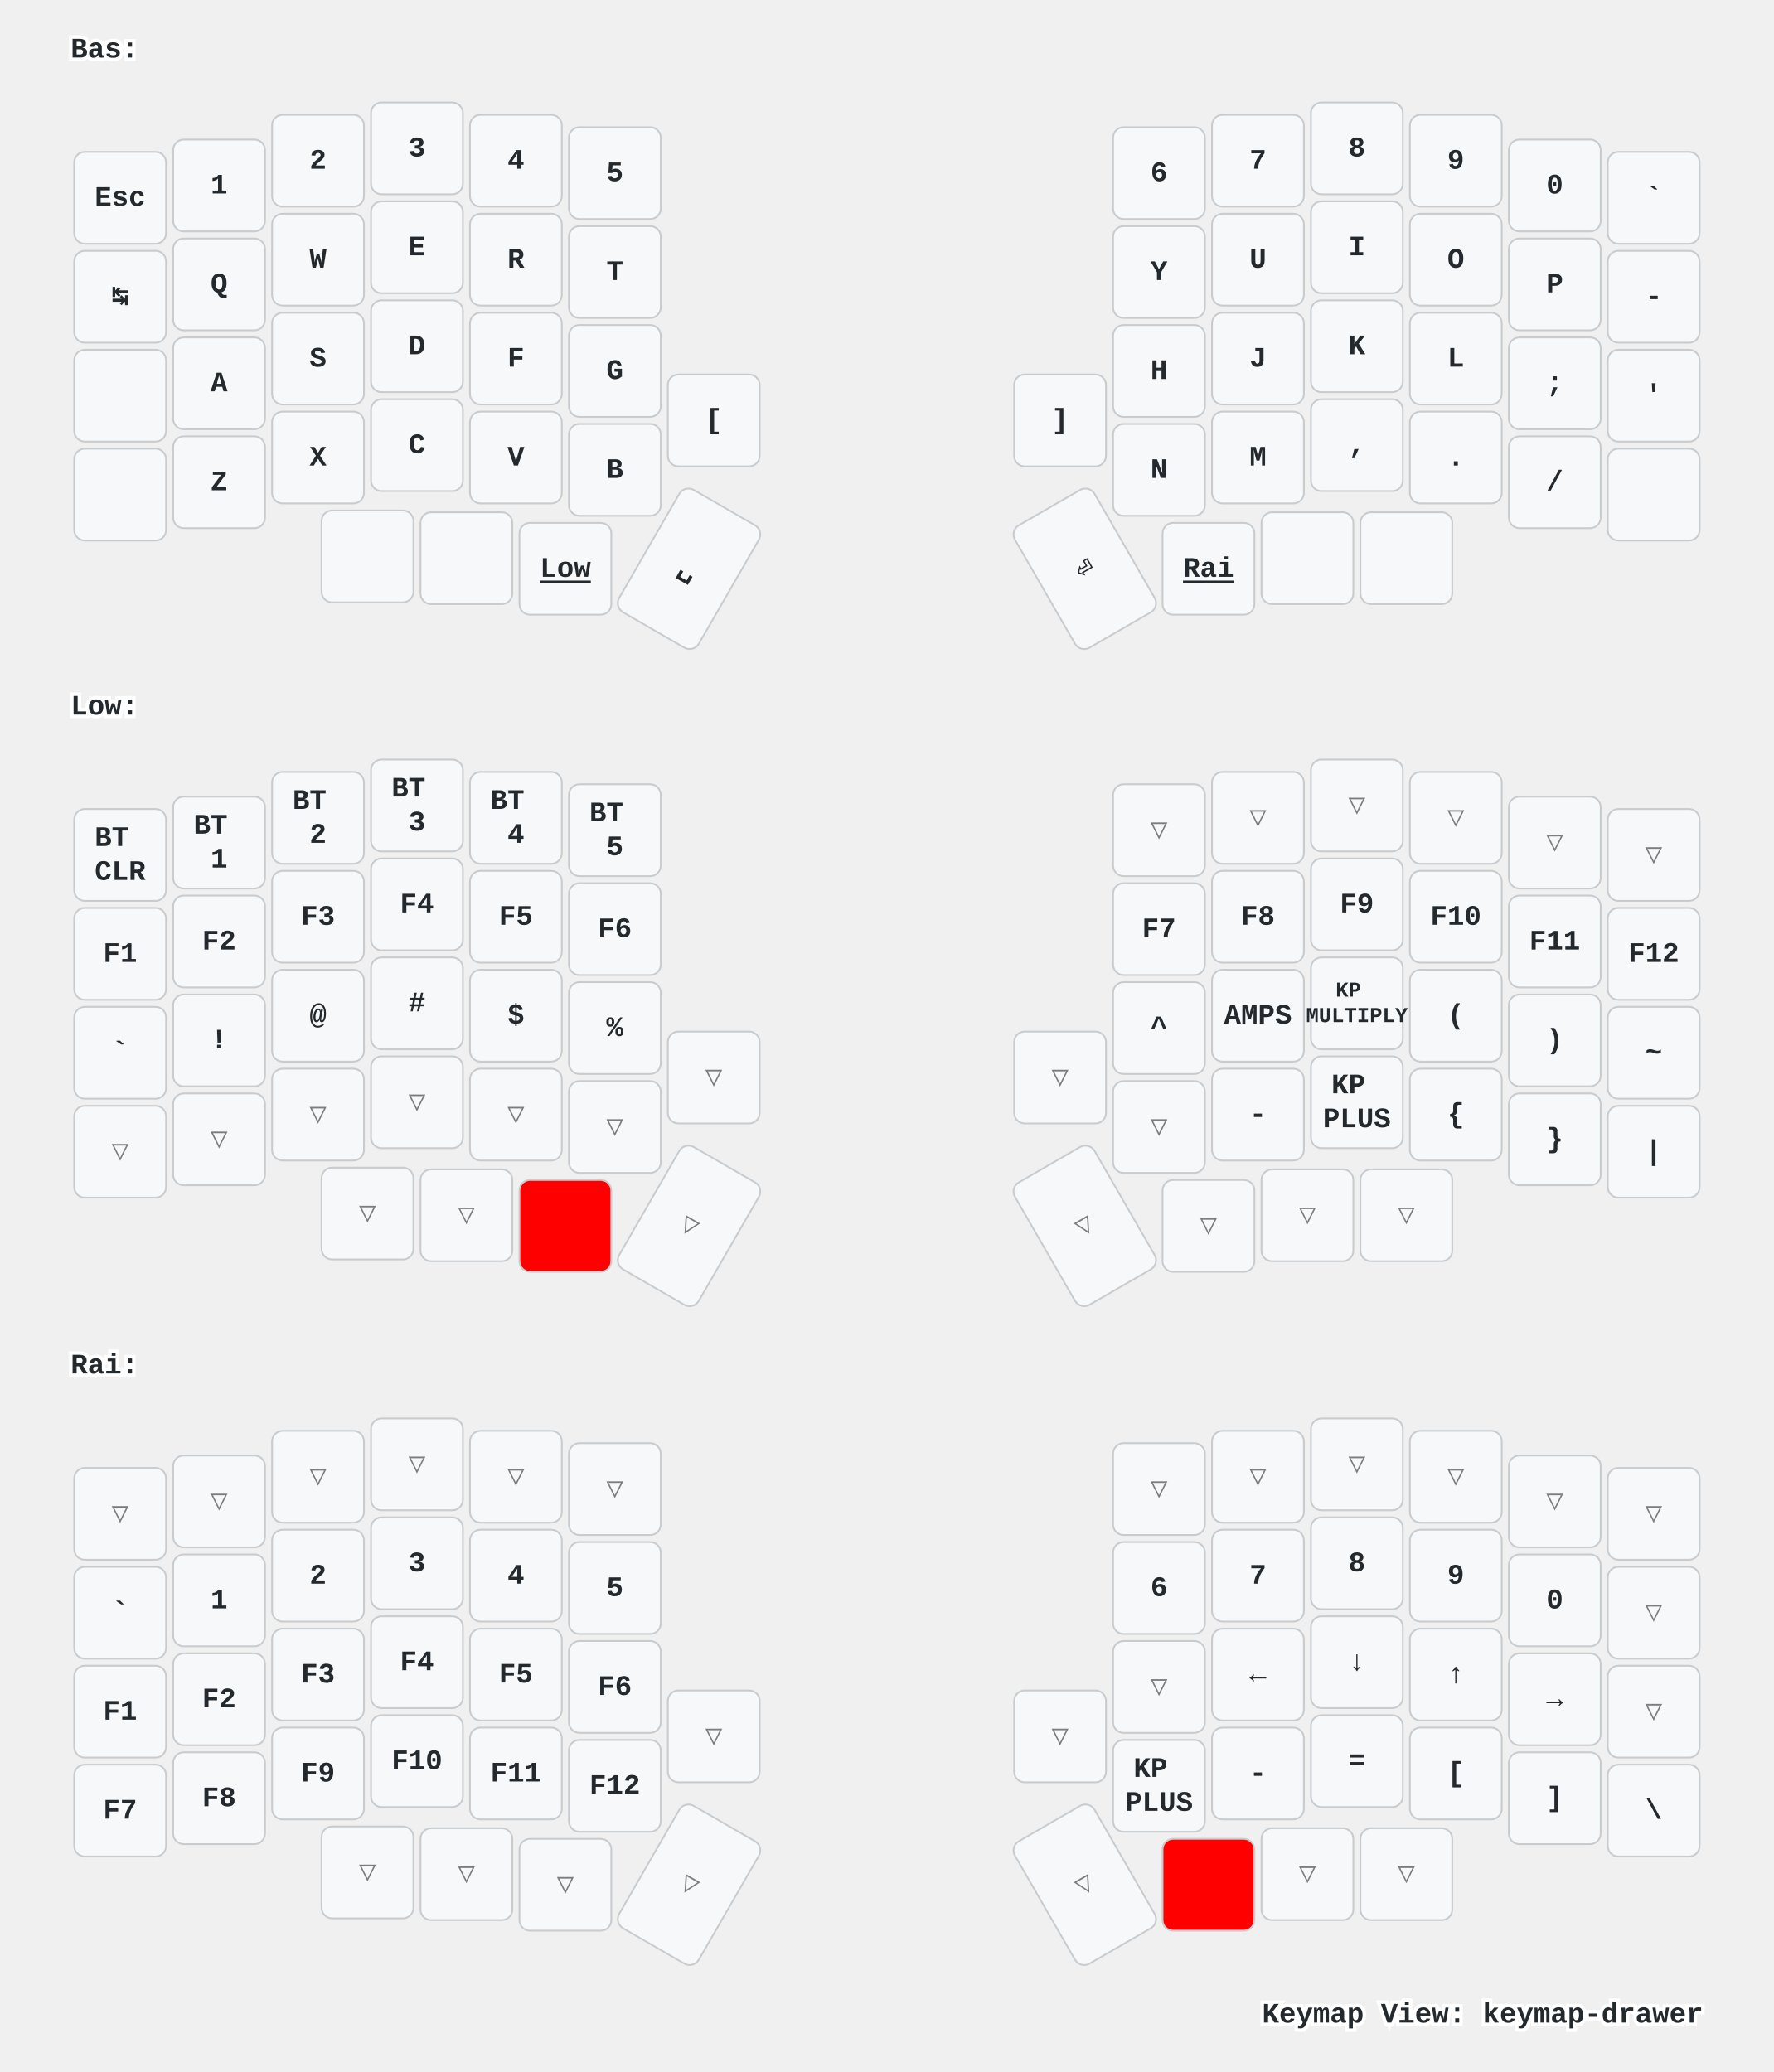
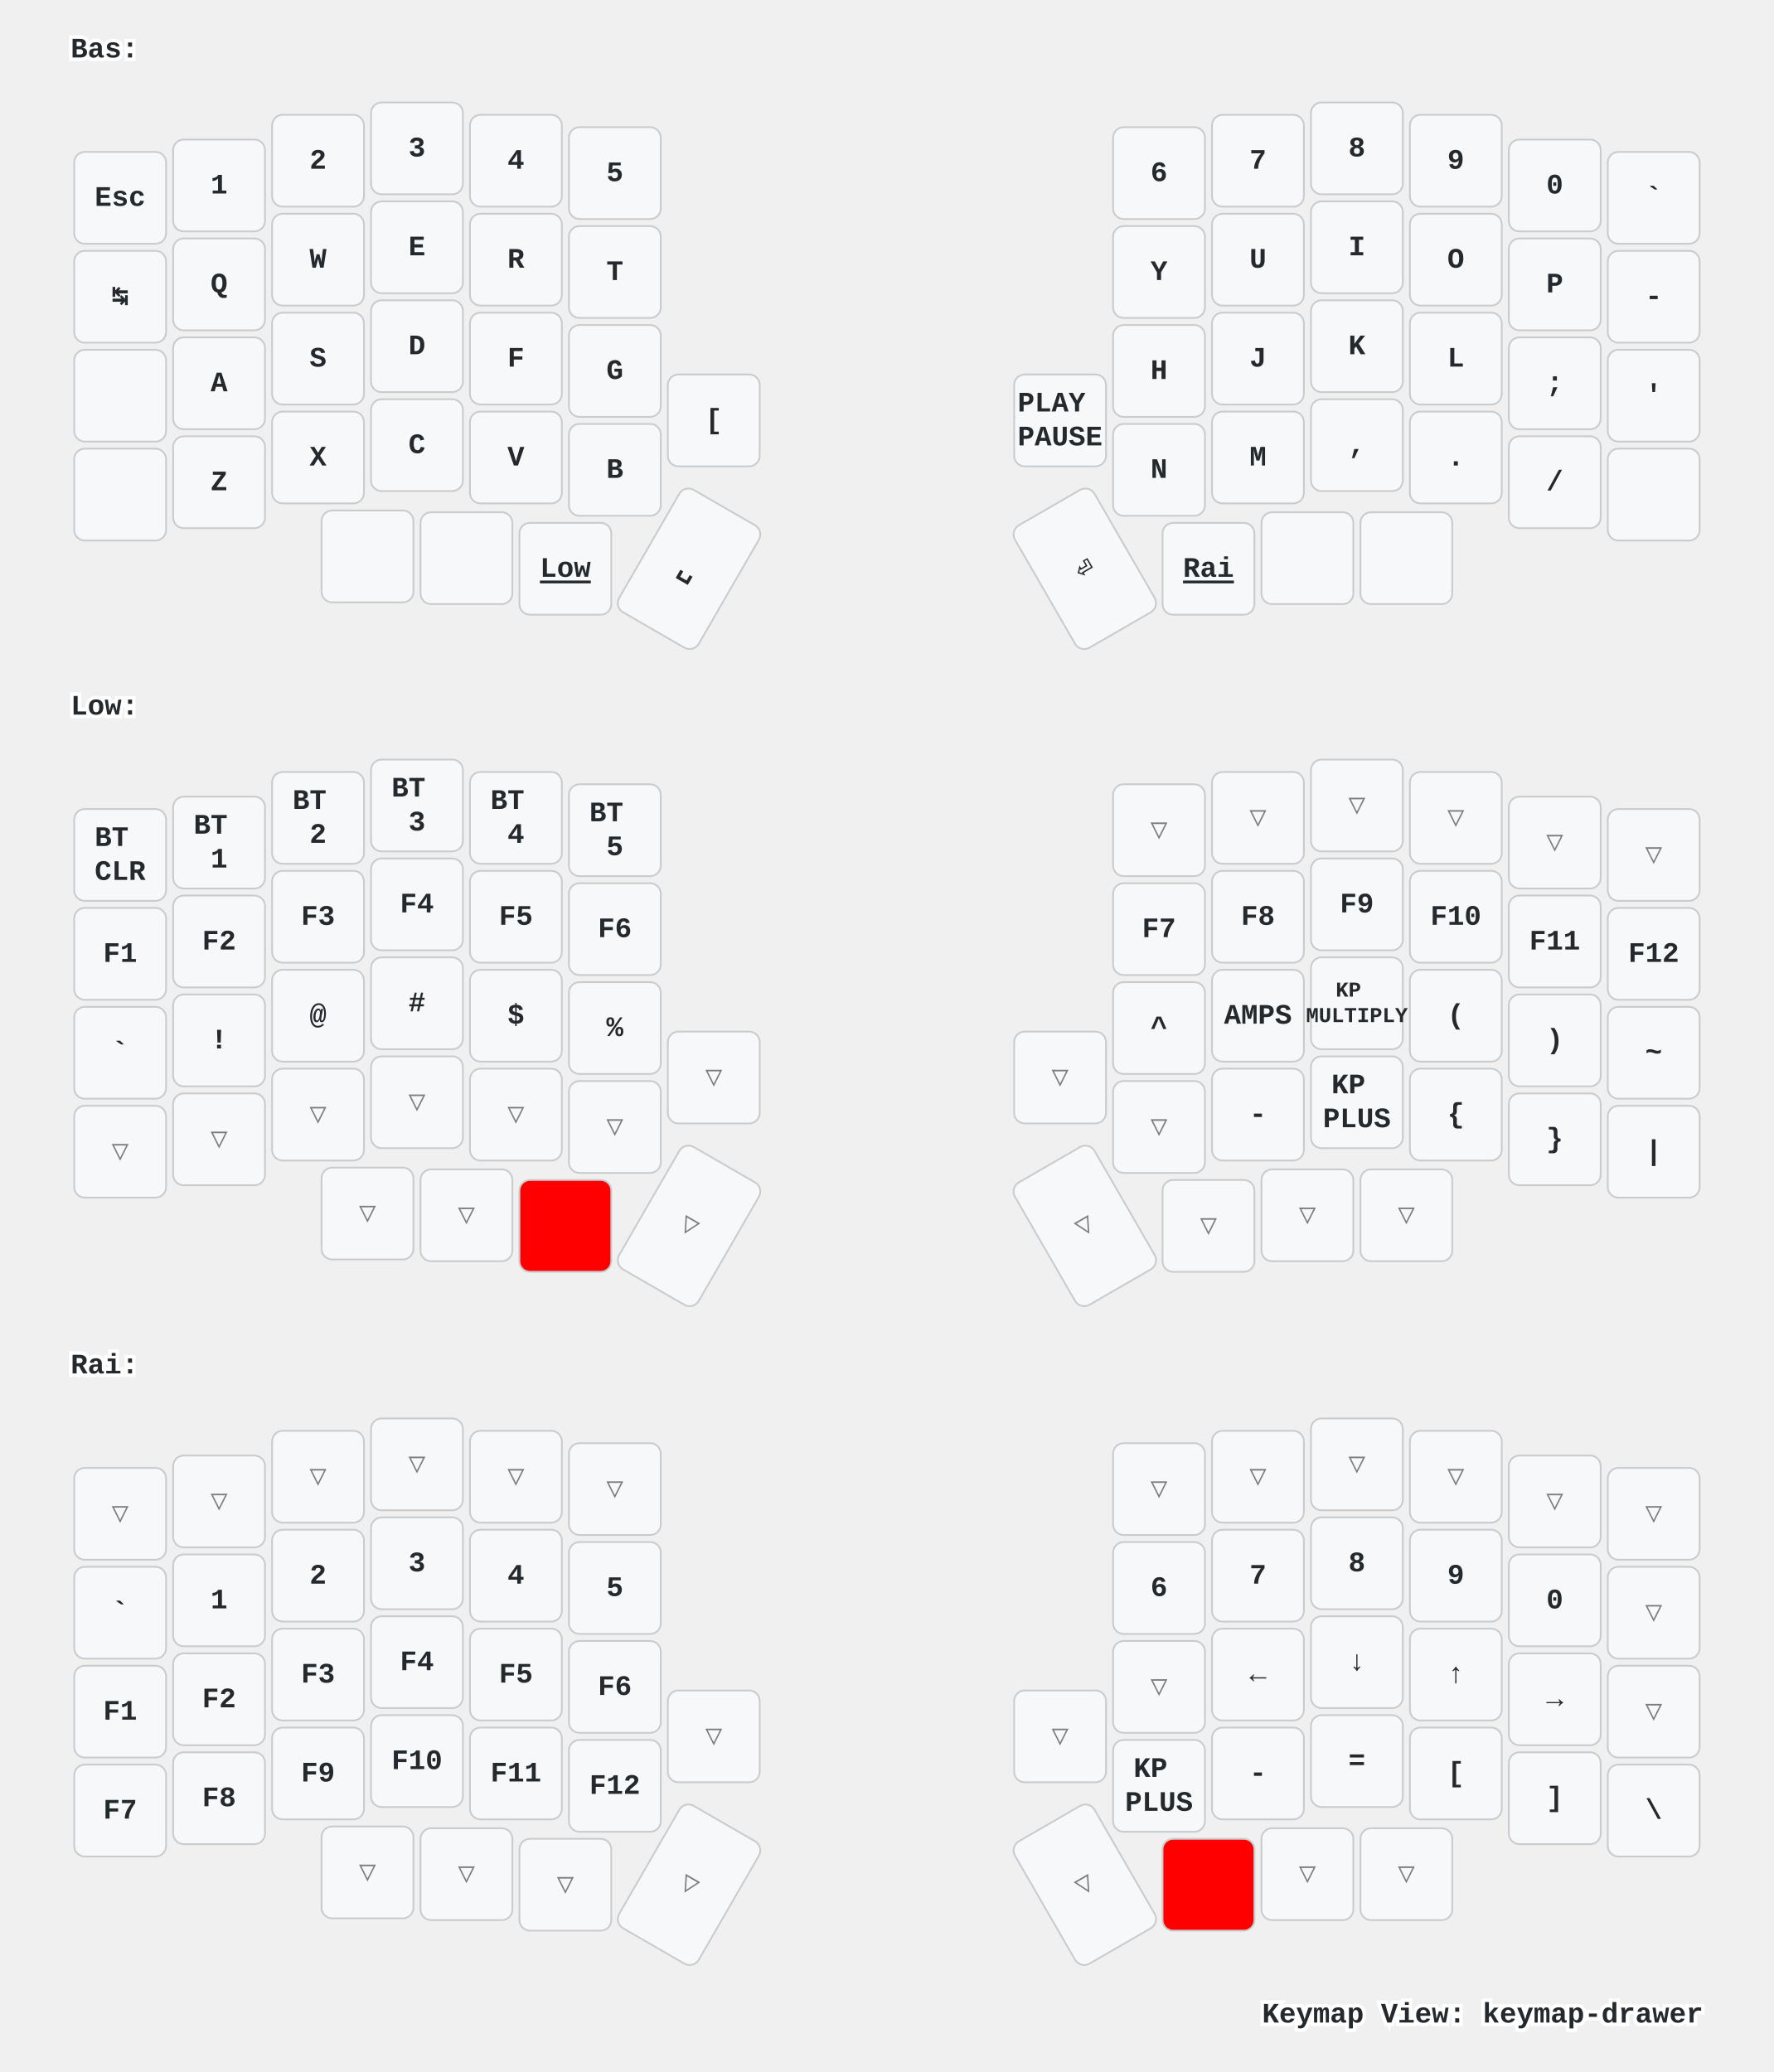
<svg xmlns="http://www.w3.org/2000/svg" xmlns:xlink="http://www.w3.org/1999/xlink" width="1004" height="1173" viewBox="0 0 1004 1173" class="keymap">
  <defs>/* start glyphs */
<svg id="mdi:apple-keyboard-command">
      <svg id="mdi-apple-keyboard-command" viewBox="0 0 24 24">
        <path d="M6,2A4,4 0 0,1 10,6V8H14V6A4,4 0 0,1 18,2A4,4 0 0,1 22,6A4,4 0 0,1 18,10H16V14H18A4,4 0 0,1 22,18A4,4 0 0,1 18,22A4,4 0 0,1 14,18V16H10V18A4,4 0 0,1 6,22A4,4 0 0,1 2,18A4,4 0 0,1 6,14H8V10H6A4,4 0 0,1 2,6A4,4 0 0,1 6,2M16,18A2,2 0 0,0 18,20A2,2 0 0,0 20,18A2,2 0 0,0 18,16H16V18M14,10H10V14H14V10M6,16A2,2 0 0,0 4,18A2,2 0 0,0 6,20A2,2 0 0,0 8,18V16H6M8,6A2,2 0 0,0 6,4A2,2 0 0,0 4,6A2,2 0 0,0 6,8H8V6M18,8A2,2 0 0,0 20,6A2,2 0 0,0 18,4A2,2 0 0,0 16,6V8H18Z" />
      </svg>
    </svg>
    <svg id="mdi:apple-keyboard-control">
      <svg id="mdi-apple-keyboard-control" viewBox="0 0 24 24">
        <path d="M19.78,11.78L18.36,13.19L12,6.83L5.64,13.19L4.22,11.78L12,4L19.78,11.78Z" />
      </svg>
    </svg>
    <svg id="mdi:apple-keyboard-option">
      <svg id="mdi-apple-keyboard-option" viewBox="0 0 24 24">
        <path d="M3,4H9.11L16.15,18H21V20H14.88L7.84,6H3V4M14,4H21V6H14V4Z" />
      </svg>
    </svg>
    <svg id="mdi:apple-keyboard-shift">
      <svg id="mdi-apple-keyboard-shift" viewBox="0 0 24 24">
        <path d="M15,18V12H17.17L12,6.83L6.83,12H9V18H15M12,4L22,14H17V20H7V14H2L12,4Z" />
      </svg>
    </svg>
    <svg id="mdi:backspace-outline">
      <svg id="mdi-backspace-outline" viewBox="0 0 24 24">
        <path d="M19,15.59L17.59,17L14,13.41L10.41,17L9,15.59L12.59,12L9,8.41L10.41,7L14,10.59L17.59,7L19,8.41L15.41,12L19,15.59M22,3A2,2 0 0,1 24,5V19A2,2 0 0,1 22,21H7C6.31,21 5.77,20.64 5.41,20.11L0,12L5.41,3.88C5.77,3.35 6.31,3 7,3H22M22,5H7L2.28,12L7,19H22V5Z" />
      </svg>
    </svg>
  </defs>/* end glyphs */
<style>/* inherit to force styles through use tags */
svg path {
    fill: inherit;
}

/* font and background color specifications */
svg.keymap {
    font-family: SFMono-Regular,Consolas,Liberation Mono,Menlo,monospace;
    font-size: 14px;
    font-kerning: normal;
    text-rendering: optimizeLegibility;
    fill: #24292e;
}

/* default key styling */
rect.key {
    fill: #f6f8fa;
}

rect.key, rect.combo {
    stroke: #c9cccf;
    stroke-width: 1;
}

/* default key side styling, only used is draw_key_sides is set */
rect.side {
    filter: brightness(90%);
}

/* color accent for combo boxes */
rect.combo, rect.combo-separate {
    fill: #cdf;
}

/* color accent for held keys */
rect.held, rect.combo.held {
    fill: #fdd;
}

/* color accent for ghost (optional) keys */
rect.ghost, rect.combo.ghost {
    stroke-dasharray: 4, 4;
    stroke-width: 2;
}

text {
    text-anchor: middle;
    dominant-baseline: middle;
}

/* styling for layer labels */
text.label {
    font-weight: bold;
    text-anchor: start;
    stroke: white;
    stroke-width: 4;
    paint-order: stroke;
}

/* styling for optional footer */
text.footer {
    text-anchor: end;
    dominant-baseline: auto;
    stroke: white;
    stroke-width: 4;
    paint-order: stroke;
}

/* styling for combo tap, and key non-tap label text */
text.combo, text.hold, text.shifted, text.left, text.right {
    font-size: 11px;
}

text.hold {
    text-anchor: middle;
    dominant-baseline: auto;
}

text.shifted {
    text-anchor: middle;
    dominant-baseline: hanging;
}

text.left {
    text-anchor: start;
}

text.right {
    text-anchor: end;
}

text.layer-activator {
    text-decoration: underline;
}

/* styling for hold/shifted label text in combo box */
text.combo.hold, text.combo.shifted, text.combo.left, text.combo.right {
    font-size: 8px;
}

/* lighter symbol for transparent keys */
text.trans {
    fill: #7b7e81;
}

/* styling for combo dendrons */
path.combo {
    stroke-width: 1;
    stroke: gray;
    fill: none;
}

/* Start Tabler Icons Cleanup */
/* cannot use height/width with glyphs */
.icon-tabler &gt; path {
    fill: inherit;
    stroke: inherit;
    stroke-width: 2;
}
/* hide tabler's default box */
.icon-tabler &gt; path[stroke="none"][fill="none"] {
    visibility: hidden;
}
/* End Tabler Icons Cleanup */

/* For default sytles, see https://github.com/caksoylar/keymap-drawer/blob/main/keymap_drawer/config.py#L85 */

svg.keymap {
  font-family: Ubuntu Mono, Inconsolata, Consolas, Liberation Mono, Menlo, monospace;
  font-size: 16px;
  font-weight: bold;
  text-rendering: optimizeLegibility;
}

/* Color accent for held keys
red = #f00
green = #0f0
blue = #00f
yellow = #ff0
cyan = #0ff
magenta = #f0f
white = #fff
black = #000
grey = #888
light grey = #ccc
#ffc
*/
rect.held, rect.combo.held {
    fill: #f00;
}

/* Technique borrowed and extended from https://github.com/englmaxi/zmk-config/blob/master/keymap-drawer/config.yaml */
.sym_sub_text.tap {
  translate: -5px 2px;
  font-size: 20px;
}
.sym_sub_text.shifted {
  translate: 10px 13px;
  font-size: 10px;
  opacity: 1.0;
}
.combo.sym_sub_text.tap {
  translate: -1px 1px;
}
.combo.sym_sub_text.shifted {
  translate: 7px 5px;
  font-size: 10px;
  opacity: 1.0;
}

/* Toggle */
.toggle.shifted {
  translate: -10px 12px;
}

.toggle.hold {
  translate: 13px -23px;
}

/* Variant for tap-dances */
.tap_dance.tap {
  translate: -7px 0px;
  font-size: 12px;
}
.tap_dance.shifted {
  translate: 7px 17px;
  font-size: 12px;
  opacity: 1.0;
}

/* Variant for symbol next to symbol */
.sym_by_sym.tap {
  translate: -6px 0px;
}
.sym_by_sym.shifted {
  translate: 10px 12px;
  opacity: 1.0;
}

.combo.sym_by_sym.tap {
  translate: -35px 0px;
}
.combo.sym_by_sym.shifted {
  translate: 35px 20px;
  opacity: 1.0;
}

.combo.sym_by_sym.hold {
  visibility: hidden;
}

/* hide hold box for combo sym_by_sym */
.combo.sym_by_sym.hold &gt; path[stroke="none"][fill="none"] {
  visibility: hidden;
}
</style>
  <g transform="translate(40, 0)" class="layer-Bas">
    <text x="0" y="28" class="label" id="Bas">Bas:</text>
    <g transform="translate(0, 56)">
      <g transform="translate(28, 56)" class="key keypos-0">
        <rect rx="6" ry="6" x="-26" y="-26" width="52" height="52" class="key" />
        <text x="0" y="0" class="key tap">Esc</text>
      </g>
      <g transform="translate(84, 49)" class="key keypos-1">
        <rect rx="6" ry="6" x="-26" y="-26" width="52" height="52" class="key" />
        <text x="0" y="0" class="key tap">1</text>
      </g>
      <g transform="translate(140, 35)" class="key keypos-2">
        <rect rx="6" ry="6" x="-26" y="-26" width="52" height="52" class="key" />
        <text x="0" y="0" class="key tap">2</text>
      </g>
      <g transform="translate(196, 28)" class="key keypos-3">
        <rect rx="6" ry="6" x="-26" y="-26" width="52" height="52" class="key" />
        <text x="0" y="0" class="key tap">3</text>
      </g>
      <g transform="translate(252, 35)" class="key keypos-4">
        <rect rx="6" ry="6" x="-26" y="-26" width="52" height="52" class="key" />
        <text x="0" y="0" class="key tap">4</text>
      </g>
      <g transform="translate(308, 42)" class="key keypos-5">
        <rect rx="6" ry="6" x="-26" y="-26" width="52" height="52" class="key" />
        <text x="0" y="0" class="key tap">5</text>
      </g>
      <g transform="translate(616, 42)" class="key keypos-6">
        <rect rx="6" ry="6" x="-26" y="-26" width="52" height="52" class="key" />
        <text x="0" y="0" class="key tap">6</text>
      </g>
      <g transform="translate(672, 35)" class="key keypos-7">
        <rect rx="6" ry="6" x="-26" y="-26" width="52" height="52" class="key" />
        <text x="0" y="0" class="key tap">7</text>
      </g>
      <g transform="translate(728, 28)" class="key keypos-8">
        <rect rx="6" ry="6" x="-26" y="-26" width="52" height="52" class="key" />
        <text x="0" y="0" class="key tap">8</text>
      </g>
      <g transform="translate(784, 35)" class="key keypos-9">
        <rect rx="6" ry="6" x="-26" y="-26" width="52" height="52" class="key" />
        <text x="0" y="0" class="key tap">9</text>
      </g>
      <g transform="translate(840, 49)" class="key keypos-10">
        <rect rx="6" ry="6" x="-26" y="-26" width="52" height="52" class="key" />
        <text x="0" y="0" class="key tap">0</text>
      </g>
      <g transform="translate(896, 56)" class="key keypos-11">
        <rect rx="6" ry="6" x="-26" y="-26" width="52" height="52" class="key" />
        <text x="0" y="0" class="key tap">`</text>
      </g>
      <g transform="translate(28, 112)" class="key keypos-12">
        <rect rx="6" ry="6" x="-26" y="-26" width="52" height="52" class="key" />
        <text x="0" y="0" class="key tap">↹</text>
      </g>
      <g transform="translate(84, 105)" class="key keypos-13">
        <rect rx="6" ry="6" x="-26" y="-26" width="52" height="52" class="key" />
        <text x="0" y="0" class="key tap">Q</text>
      </g>
      <g transform="translate(140, 91)" class="key keypos-14">
        <rect rx="6" ry="6" x="-26" y="-26" width="52" height="52" class="key" />
        <text x="0" y="0" class="key tap">W</text>
      </g>
      <g transform="translate(196, 84)" class="key keypos-15">
        <rect rx="6" ry="6" x="-26" y="-26" width="52" height="52" class="key" />
        <text x="0" y="0" class="key tap">E</text>
      </g>
      <g transform="translate(252, 91)" class="key keypos-16">
        <rect rx="6" ry="6" x="-26" y="-26" width="52" height="52" class="key" />
        <text x="0" y="0" class="key tap">R</text>
      </g>
      <g transform="translate(308, 98)" class="key keypos-17">
        <rect rx="6" ry="6" x="-26" y="-26" width="52" height="52" class="key" />
        <text x="0" y="0" class="key tap">T</text>
      </g>
      <g transform="translate(616, 98)" class="key keypos-18">
        <rect rx="6" ry="6" x="-26" y="-26" width="52" height="52" class="key" />
        <text x="0" y="0" class="key tap">Y</text>
      </g>
      <g transform="translate(672, 91)" class="key keypos-19">
        <rect rx="6" ry="6" x="-26" y="-26" width="52" height="52" class="key" />
        <text x="0" y="0" class="key tap">U</text>
      </g>
      <g transform="translate(728, 84)" class="key keypos-20">
        <rect rx="6" ry="6" x="-26" y="-26" width="52" height="52" class="key" />
        <text x="0" y="0" class="key tap">I</text>
      </g>
      <g transform="translate(784, 91)" class="key keypos-21">
        <rect rx="6" ry="6" x="-26" y="-26" width="52" height="52" class="key" />
        <text x="0" y="0" class="key tap">O</text>
      </g>
      <g transform="translate(840, 105)" class="key keypos-22">
        <rect rx="6" ry="6" x="-26" y="-26" width="52" height="52" class="key" />
        <text x="0" y="0" class="key tap">P</text>
      </g>
      <g transform="translate(896, 112)" class="key keypos-23">
        <rect rx="6" ry="6" x="-26" y="-26" width="52" height="52" class="key" />
        <text x="0" y="0" class="key tap">-</text>
      </g>
      <g transform="translate(28, 168)" class="key keypos-24">
        <rect rx="6" ry="6" x="-26" y="-26" width="52" height="52" class="key" />
        <use href="#mdi:apple-keyboard-control" xlink:href="#mdi:apple-keyboard-control" x="-9" y="-9" height="18" width="18.0" class="key tap glyph mdi:apple-keyboard-control" />
      </g>
      <g transform="translate(84, 161)" class="key keypos-25">
        <rect rx="6" ry="6" x="-26" y="-26" width="52" height="52" class="key" />
        <text x="0" y="0" class="key tap">A</text>
      </g>
      <g transform="translate(140, 147)" class="key keypos-26">
        <rect rx="6" ry="6" x="-26" y="-26" width="52" height="52" class="key" />
        <text x="0" y="0" class="key tap">S</text>
      </g>
      <g transform="translate(196, 140)" class="key keypos-27">
        <rect rx="6" ry="6" x="-26" y="-26" width="52" height="52" class="key" />
        <text x="0" y="0" class="key tap">D</text>
      </g>
      <g transform="translate(252, 147)" class="key keypos-28">
        <rect rx="6" ry="6" x="-26" y="-26" width="52" height="52" class="key" />
        <text x="0" y="0" class="key tap">F</text>
      </g>
      <g transform="translate(308, 154)" class="key keypos-29">
        <rect rx="6" ry="6" x="-26" y="-26" width="52" height="52" class="key" />
        <text x="0" y="0" class="key tap">G</text>
      </g>
      <g transform="translate(616, 154)" class="key keypos-30">
        <rect rx="6" ry="6" x="-26" y="-26" width="52" height="52" class="key" />
        <text x="0" y="0" class="key tap">H</text>
      </g>
      <g transform="translate(672, 147)" class="key keypos-31">
        <rect rx="6" ry="6" x="-26" y="-26" width="52" height="52" class="key" />
        <text x="0" y="0" class="key tap">J</text>
      </g>
      <g transform="translate(728, 140)" class="key keypos-32">
        <rect rx="6" ry="6" x="-26" y="-26" width="52" height="52" class="key" />
        <text x="0" y="0" class="key tap">K</text>
      </g>
      <g transform="translate(784, 147)" class="key keypos-33">
        <rect rx="6" ry="6" x="-26" y="-26" width="52" height="52" class="key" />
        <text x="0" y="0" class="key tap">L</text>
      </g>
      <g transform="translate(840, 161)" class="key keypos-34">
        <rect rx="6" ry="6" x="-26" y="-26" width="52" height="52" class="key" />
        <text x="0" y="0" class="key tap">;</text>
      </g>
      <g transform="translate(896, 168)" class="key keypos-35">
        <rect rx="6" ry="6" x="-26" y="-26" width="52" height="52" class="key" />
        <text x="0" y="0" class="key tap">'</text>
      </g>
      <g transform="translate(28, 224)" class="key keypos-36">
        <rect rx="6" ry="6" x="-26" y="-26" width="52" height="52" class="key" />
        <use href="#mdi:apple-keyboard-shift" xlink:href="#mdi:apple-keyboard-shift" x="-9" y="-9" height="18" width="18.0" class="key tap glyph mdi:apple-keyboard-shift" />
      </g>
      <g transform="translate(84, 217)" class="key keypos-37">
        <rect rx="6" ry="6" x="-26" y="-26" width="52" height="52" class="key" />
        <text x="0" y="0" class="key tap">Z</text>
      </g>
      <g transform="translate(140, 203)" class="key keypos-38">
        <rect rx="6" ry="6" x="-26" y="-26" width="52" height="52" class="key" />
        <text x="0" y="0" class="key tap">X</text>
      </g>
      <g transform="translate(196, 196)" class="key keypos-39">
        <rect rx="6" ry="6" x="-26" y="-26" width="52" height="52" class="key" />
        <text x="0" y="0" class="key tap">C</text>
      </g>
      <g transform="translate(252, 203)" class="key keypos-40">
        <rect rx="6" ry="6" x="-26" y="-26" width="52" height="52" class="key" />
        <text x="0" y="0" class="key tap">V</text>
      </g>
      <g transform="translate(308, 210)" class="key keypos-41">
        <rect rx="6" ry="6" x="-26" y="-26" width="52" height="52" class="key" />
        <text x="0" y="0" class="key tap">B</text>
      </g>
      <g transform="translate(364, 182)" class="key keypos-42">
        <rect rx="6" ry="6" x="-26" y="-26" width="52" height="52" class="key" />
        <text x="0" y="0" class="key tap">[</text>
      </g>
      <g transform="translate(560, 182)" class="key keypos-43">
        <rect rx="6" ry="6" x="-26" y="-26" width="52" height="52" class="key" />
-         <text x="0" y="0" class="key tap">]</text>
+         <text x="0" y="0" class="key tap">
+           <tspan x="0" dy="-0.6em">PLAY</tspan>
+           <tspan x="0" dy="1.2em">PAUSE</tspan>
+         </text>
      </g>
      <g transform="translate(616, 210)" class="key keypos-44">
        <rect rx="6" ry="6" x="-26" y="-26" width="52" height="52" class="key" />
        <text x="0" y="0" class="key tap">N</text>
      </g>
      <g transform="translate(672, 203)" class="key keypos-45">
        <rect rx="6" ry="6" x="-26" y="-26" width="52" height="52" class="key" />
        <text x="0" y="0" class="key tap">M</text>
      </g>
      <g transform="translate(728, 196)" class="key keypos-46">
        <rect rx="6" ry="6" x="-26" y="-26" width="52" height="52" class="key" />
        <text x="0" y="0" class="key tap">,</text>
      </g>
      <g transform="translate(784, 203)" class="key keypos-47">
        <rect rx="6" ry="6" x="-26" y="-26" width="52" height="52" class="key" />
        <text x="0" y="0" class="key tap">.</text>
      </g>
      <g transform="translate(840, 217)" class="key keypos-48">
        <rect rx="6" ry="6" x="-26" y="-26" width="52" height="52" class="key" />
        <text x="0" y="0" class="key tap">/</text>
      </g>
      <g transform="translate(896, 224)" class="key keypos-49">
        <rect rx="6" ry="6" x="-26" y="-26" width="52" height="52" class="key" />
        <use href="#mdi:apple-keyboard-shift" xlink:href="#mdi:apple-keyboard-shift" x="-9" y="-9" height="18" width="18.0" class="key tap glyph mdi:apple-keyboard-shift" />
      </g>
      <g transform="translate(168, 259)" class="key keypos-50">
        <rect rx="6" ry="6" x="-26" y="-26" width="52" height="52" class="key" />
        <use href="#mdi:apple-keyboard-option" xlink:href="#mdi:apple-keyboard-option" x="-9" y="-9" height="18" width="18.0" class="key tap glyph mdi:apple-keyboard-option" />
      </g>
      <g transform="translate(224, 260)" class="key keypos-51">
        <rect rx="6" ry="6" x="-26" y="-26" width="52" height="52" class="key" />
        <use href="#mdi:apple-keyboard-command" xlink:href="#mdi:apple-keyboard-command" x="-9" y="-9" height="18" width="18.0" class="key tap glyph mdi:apple-keyboard-command" />
      </g>
      <g transform="translate(280, 266)" class="key keypos-52">
        <rect rx="6" ry="6" x="-26" y="-26" width="52" height="52" class="key" />
        <a href="#Low">
          <text x="0" y="0" class="key tap layer-activator">Low</text>
        </a>
      </g>
      <g transform="translate(350, 266) rotate(30.0)" class="key keypos-53">
        <rect rx="6" ry="6" x="-26" y="-40" width="52" height="80" class="key" />
        <text x="0" y="0" class="key tap">␣</text>
      </g>
      <g transform="translate(574, 266) rotate(-30.0)" class="key keypos-54">
        <rect rx="6" ry="6" x="-26" y="-40" width="52" height="80" class="key" />
        <text x="0" y="0" class="key tap">⏎</text>
      </g>
      <g transform="translate(644, 266)" class="key keypos-55">
        <rect rx="6" ry="6" x="-26" y="-26" width="52" height="52" class="key" />
        <a href="#Rai">
          <text x="0" y="0" class="key tap layer-activator">Rai</text>
        </a>
      </g>
      <g transform="translate(700, 260)" class="key keypos-56">
        <rect rx="6" ry="6" x="-26" y="-26" width="52" height="52" class="key" />
        <use href="#mdi:backspace-outline" xlink:href="#mdi:backspace-outline" x="-9" y="-9" height="18" width="18.0" class="key tap glyph mdi:backspace-outline" />
      </g>
      <g transform="translate(756, 260)" class="key keypos-57">
        <rect rx="6" ry="6" x="-26" y="-26" width="52" height="52" class="key" />
        <use href="#mdi:apple-keyboard-command" xlink:href="#mdi:apple-keyboard-command" x="-9" y="-9" height="18" width="18.0" class="key tap glyph mdi:apple-keyboard-command" />
      </g>
    </g>
  </g>
  <g transform="translate(40, 372)" class="layer-Low">
    <text x="0" y="28" class="label" id="Low">Low:</text>
    <g transform="translate(0, 56)">
      <g transform="translate(28, 56)" class="key keypos-0">
        <rect rx="6" ry="6" x="-26" y="-26" width="52" height="52" class="key" />
        <text x="0" y="0" class="key tap">
          <tspan x="0" dy="-0.6em">BT</tspan>
          <tspan x="0" dy="1.2em">CLR</tspan>
        </text>
      </g>
      <g transform="translate(84, 49)" class="key keypos-1">
        <rect rx="6" ry="6" x="-26" y="-26" width="52" height="52" class="key" />
        <text x="0" y="0" class="key tap">
          <tspan x="0" dy="-0.6em">BT</tspan>
          <tspan x="0" dy="1.2em">1</tspan>
        </text>
      </g>
      <g transform="translate(140, 35)" class="key keypos-2">
        <rect rx="6" ry="6" x="-26" y="-26" width="52" height="52" class="key" />
        <text x="0" y="0" class="key tap">
          <tspan x="0" dy="-0.6em">BT</tspan>
          <tspan x="0" dy="1.2em">2</tspan>
        </text>
      </g>
      <g transform="translate(196, 28)" class="key keypos-3">
        <rect rx="6" ry="6" x="-26" y="-26" width="52" height="52" class="key" />
        <text x="0" y="0" class="key tap">
          <tspan x="0" dy="-0.6em">BT</tspan>
          <tspan x="0" dy="1.2em">3</tspan>
        </text>
      </g>
      <g transform="translate(252, 35)" class="key keypos-4">
        <rect rx="6" ry="6" x="-26" y="-26" width="52" height="52" class="key" />
        <text x="0" y="0" class="key tap">
          <tspan x="0" dy="-0.6em">BT</tspan>
          <tspan x="0" dy="1.2em">4</tspan>
        </text>
      </g>
      <g transform="translate(308, 42)" class="key keypos-5">
        <rect rx="6" ry="6" x="-26" y="-26" width="52" height="52" class="key" />
        <text x="0" y="0" class="key tap">
          <tspan x="0" dy="-0.6em">BT</tspan>
          <tspan x="0" dy="1.2em">5</tspan>
        </text>
      </g>
      <g transform="translate(616, 42)" class="key trans keypos-6">
        <rect rx="6" ry="6" x="-26" y="-26" width="52" height="52" class="key trans" />
        <text x="0" y="0" class="key trans tap">▽</text>
      </g>
      <g transform="translate(672, 35)" class="key trans keypos-7">
        <rect rx="6" ry="6" x="-26" y="-26" width="52" height="52" class="key trans" />
        <text x="0" y="0" class="key trans tap">▽</text>
      </g>
      <g transform="translate(728, 28)" class="key trans keypos-8">
        <rect rx="6" ry="6" x="-26" y="-26" width="52" height="52" class="key trans" />
        <text x="0" y="0" class="key trans tap">▽</text>
      </g>
      <g transform="translate(784, 35)" class="key trans keypos-9">
        <rect rx="6" ry="6" x="-26" y="-26" width="52" height="52" class="key trans" />
        <text x="0" y="0" class="key trans tap">▽</text>
      </g>
      <g transform="translate(840, 49)" class="key trans keypos-10">
        <rect rx="6" ry="6" x="-26" y="-26" width="52" height="52" class="key trans" />
        <text x="0" y="0" class="key trans tap">▽</text>
      </g>
      <g transform="translate(896, 56)" class="key trans keypos-11">
        <rect rx="6" ry="6" x="-26" y="-26" width="52" height="52" class="key trans" />
        <text x="0" y="0" class="key trans tap">▽</text>
      </g>
      <g transform="translate(28, 112)" class="key keypos-12">
        <rect rx="6" ry="6" x="-26" y="-26" width="52" height="52" class="key" />
        <text x="0" y="0" class="key tap">F1</text>
      </g>
      <g transform="translate(84, 105)" class="key keypos-13">
        <rect rx="6" ry="6" x="-26" y="-26" width="52" height="52" class="key" />
        <text x="0" y="0" class="key tap">F2</text>
      </g>
      <g transform="translate(140, 91)" class="key keypos-14">
        <rect rx="6" ry="6" x="-26" y="-26" width="52" height="52" class="key" />
        <text x="0" y="0" class="key tap">F3</text>
      </g>
      <g transform="translate(196, 84)" class="key keypos-15">
        <rect rx="6" ry="6" x="-26" y="-26" width="52" height="52" class="key" />
        <text x="0" y="0" class="key tap">F4</text>
      </g>
      <g transform="translate(252, 91)" class="key keypos-16">
        <rect rx="6" ry="6" x="-26" y="-26" width="52" height="52" class="key" />
        <text x="0" y="0" class="key tap">F5</text>
      </g>
      <g transform="translate(308, 98)" class="key keypos-17">
        <rect rx="6" ry="6" x="-26" y="-26" width="52" height="52" class="key" />
        <text x="0" y="0" class="key tap">F6</text>
      </g>
      <g transform="translate(616, 98)" class="key keypos-18">
        <rect rx="6" ry="6" x="-26" y="-26" width="52" height="52" class="key" />
        <text x="0" y="0" class="key tap">F7</text>
      </g>
      <g transform="translate(672, 91)" class="key keypos-19">
        <rect rx="6" ry="6" x="-26" y="-26" width="52" height="52" class="key" />
        <text x="0" y="0" class="key tap">F8</text>
      </g>
      <g transform="translate(728, 84)" class="key keypos-20">
        <rect rx="6" ry="6" x="-26" y="-26" width="52" height="52" class="key" />
        <text x="0" y="0" class="key tap">F9</text>
      </g>
      <g transform="translate(784, 91)" class="key keypos-21">
        <rect rx="6" ry="6" x="-26" y="-26" width="52" height="52" class="key" />
        <text x="0" y="0" class="key tap">F10</text>
      </g>
      <g transform="translate(840, 105)" class="key keypos-22">
        <rect rx="6" ry="6" x="-26" y="-26" width="52" height="52" class="key" />
        <text x="0" y="0" class="key tap">F11</text>
      </g>
      <g transform="translate(896, 112)" class="key keypos-23">
        <rect rx="6" ry="6" x="-26" y="-26" width="52" height="52" class="key" />
        <text x="0" y="0" class="key tap">F12</text>
      </g>
      <g transform="translate(28, 168)" class="key keypos-24">
        <rect rx="6" ry="6" x="-26" y="-26" width="52" height="52" class="key" />
        <text x="0" y="0" class="key tap">`</text>
      </g>
      <g transform="translate(84, 161)" class="key keypos-25">
        <rect rx="6" ry="6" x="-26" y="-26" width="52" height="52" class="key" />
        <text x="0" y="0" class="key tap">!</text>
      </g>
      <g transform="translate(140, 147)" class="key keypos-26">
        <rect rx="6" ry="6" x="-26" y="-26" width="52" height="52" class="key" />
        <text x="0" y="0" class="key tap">@</text>
      </g>
      <g transform="translate(196, 140)" class="key keypos-27">
        <rect rx="6" ry="6" x="-26" y="-26" width="52" height="52" class="key" />
        <text x="0" y="0" class="key tap">#</text>
      </g>
      <g transform="translate(252, 147)" class="key keypos-28">
        <rect rx="6" ry="6" x="-26" y="-26" width="52" height="52" class="key" />
        <text x="0" y="0" class="key tap">$</text>
      </g>
      <g transform="translate(308, 154)" class="key keypos-29">
        <rect rx="6" ry="6" x="-26" y="-26" width="52" height="52" class="key" />
        <text x="0" y="0" class="key tap">%</text>
      </g>
      <g transform="translate(616, 154)" class="key keypos-30">
        <rect rx="6" ry="6" x="-26" y="-26" width="52" height="52" class="key" />
        <text x="0" y="0" class="key tap">^</text>
      </g>
      <g transform="translate(672, 147)" class="key keypos-31">
        <rect rx="6" ry="6" x="-26" y="-26" width="52" height="52" class="key" />
        <text x="0" y="0" class="key tap">AMPS</text>
      </g>
      <g transform="translate(728, 140)" class="key keypos-32">
        <rect rx="6" ry="6" x="-26" y="-26" width="52" height="52" class="key" />
        <text x="0" y="0" class="key tap">
          <tspan x="0" dy="-0.6em" style="font-size: 75%">KP</tspan>
          <tspan x="0" dy="1.2em" style="font-size: 75%">MULTIPLY</tspan>
        </text>
      </g>
      <g transform="translate(784, 147)" class="key keypos-33">
        <rect rx="6" ry="6" x="-26" y="-26" width="52" height="52" class="key" />
        <text x="0" y="0" class="key tap">(</text>
      </g>
      <g transform="translate(840, 161)" class="key keypos-34">
        <rect rx="6" ry="6" x="-26" y="-26" width="52" height="52" class="key" />
        <text x="0" y="0" class="key tap">)</text>
      </g>
      <g transform="translate(896, 168)" class="key keypos-35">
        <rect rx="6" ry="6" x="-26" y="-26" width="52" height="52" class="key" />
        <text x="0" y="0" class="key tap">~</text>
      </g>
      <g transform="translate(28, 224)" class="key trans keypos-36">
        <rect rx="6" ry="6" x="-26" y="-26" width="52" height="52" class="key trans" />
        <text x="0" y="0" class="key trans tap">▽</text>
      </g>
      <g transform="translate(84, 217)" class="key trans keypos-37">
        <rect rx="6" ry="6" x="-26" y="-26" width="52" height="52" class="key trans" />
        <text x="0" y="0" class="key trans tap">▽</text>
      </g>
      <g transform="translate(140, 203)" class="key trans keypos-38">
        <rect rx="6" ry="6" x="-26" y="-26" width="52" height="52" class="key trans" />
        <text x="0" y="0" class="key trans tap">▽</text>
      </g>
      <g transform="translate(196, 196)" class="key trans keypos-39">
        <rect rx="6" ry="6" x="-26" y="-26" width="52" height="52" class="key trans" />
        <text x="0" y="0" class="key trans tap">▽</text>
      </g>
      <g transform="translate(252, 203)" class="key trans keypos-40">
        <rect rx="6" ry="6" x="-26" y="-26" width="52" height="52" class="key trans" />
        <text x="0" y="0" class="key trans tap">▽</text>
      </g>
      <g transform="translate(308, 210)" class="key trans keypos-41">
        <rect rx="6" ry="6" x="-26" y="-26" width="52" height="52" class="key trans" />
        <text x="0" y="0" class="key trans tap">▽</text>
      </g>
      <g transform="translate(364, 182)" class="key trans keypos-42">
        <rect rx="6" ry="6" x="-26" y="-26" width="52" height="52" class="key trans" />
        <text x="0" y="0" class="key trans tap">▽</text>
      </g>
      <g transform="translate(560, 182)" class="key trans keypos-43">
        <rect rx="6" ry="6" x="-26" y="-26" width="52" height="52" class="key trans" />
        <text x="0" y="0" class="key trans tap">▽</text>
      </g>
      <g transform="translate(616, 210)" class="key trans keypos-44">
        <rect rx="6" ry="6" x="-26" y="-26" width="52" height="52" class="key trans" />
        <text x="0" y="0" class="key trans tap">▽</text>
      </g>
      <g transform="translate(672, 203)" class="key keypos-45">
        <rect rx="6" ry="6" x="-26" y="-26" width="52" height="52" class="key" />
        <text x="0" y="0" class="key tap">-</text>
      </g>
      <g transform="translate(728, 196)" class="key keypos-46">
        <rect rx="6" ry="6" x="-26" y="-26" width="52" height="52" class="key" />
        <text x="0" y="0" class="key tap">
          <tspan x="0" dy="-0.6em">KP</tspan>
          <tspan x="0" dy="1.2em">PLUS</tspan>
        </text>
      </g>
      <g transform="translate(784, 203)" class="key keypos-47">
        <rect rx="6" ry="6" x="-26" y="-26" width="52" height="52" class="key" />
        <text x="0" y="0" class="key tap">{</text>
      </g>
      <g transform="translate(840, 217)" class="key keypos-48">
        <rect rx="6" ry="6" x="-26" y="-26" width="52" height="52" class="key" />
        <text x="0" y="0" class="key tap">}</text>
      </g>
      <g transform="translate(896, 224)" class="key keypos-49">
        <rect rx="6" ry="6" x="-26" y="-26" width="52" height="52" class="key" />
        <text x="0" y="0" class="key tap">|</text>
      </g>
      <g transform="translate(168, 259)" class="key trans keypos-50">
        <rect rx="6" ry="6" x="-26" y="-26" width="52" height="52" class="key trans" />
        <text x="0" y="0" class="key trans tap">▽</text>
      </g>
      <g transform="translate(224, 260)" class="key trans keypos-51">
        <rect rx="6" ry="6" x="-26" y="-26" width="52" height="52" class="key trans" />
        <text x="0" y="0" class="key trans tap">▽</text>
      </g>
      <g transform="translate(280, 266)" class="key held keypos-52">
        <rect rx="6" ry="6" x="-26" y="-26" width="52" height="52" class="key held" />
      </g>
      <g transform="translate(350, 266) rotate(30.0)" class="key trans keypos-53">
        <rect rx="6" ry="6" x="-26" y="-40" width="52" height="80" class="key trans" />
        <text x="0" y="0" class="key trans tap">▽</text>
      </g>
      <g transform="translate(574, 266) rotate(-30.0)" class="key trans keypos-54">
        <rect rx="6" ry="6" x="-26" y="-40" width="52" height="80" class="key trans" />
        <text x="0" y="0" class="key trans tap">▽</text>
      </g>
      <g transform="translate(644, 266)" class="key trans keypos-55">
        <rect rx="6" ry="6" x="-26" y="-26" width="52" height="52" class="key trans" />
        <text x="0" y="0" class="key trans tap">▽</text>
      </g>
      <g transform="translate(700, 260)" class="key trans keypos-56">
        <rect rx="6" ry="6" x="-26" y="-26" width="52" height="52" class="key trans" />
        <text x="0" y="0" class="key trans tap">▽</text>
      </g>
      <g transform="translate(756, 260)" class="key trans keypos-57">
        <rect rx="6" ry="6" x="-26" y="-26" width="52" height="52" class="key trans" />
        <text x="0" y="0" class="key trans tap">▽</text>
      </g>
    </g>
  </g>
  <g transform="translate(40, 745)" class="layer-Rai">
    <text x="0" y="28" class="label" id="Rai">Rai:</text>
    <g transform="translate(0, 56)">
      <g transform="translate(28, 56)" class="key trans keypos-0">
        <rect rx="6" ry="6" x="-26" y="-26" width="52" height="52" class="key trans" />
        <text x="0" y="0" class="key trans tap">▽</text>
      </g>
      <g transform="translate(84, 49)" class="key trans keypos-1">
        <rect rx="6" ry="6" x="-26" y="-26" width="52" height="52" class="key trans" />
        <text x="0" y="0" class="key trans tap">▽</text>
      </g>
      <g transform="translate(140, 35)" class="key trans keypos-2">
        <rect rx="6" ry="6" x="-26" y="-26" width="52" height="52" class="key trans" />
        <text x="0" y="0" class="key trans tap">▽</text>
      </g>
      <g transform="translate(196, 28)" class="key trans keypos-3">
        <rect rx="6" ry="6" x="-26" y="-26" width="52" height="52" class="key trans" />
        <text x="0" y="0" class="key trans tap">▽</text>
      </g>
      <g transform="translate(252, 35)" class="key trans keypos-4">
        <rect rx="6" ry="6" x="-26" y="-26" width="52" height="52" class="key trans" />
        <text x="0" y="0" class="key trans tap">▽</text>
      </g>
      <g transform="translate(308, 42)" class="key trans keypos-5">
        <rect rx="6" ry="6" x="-26" y="-26" width="52" height="52" class="key trans" />
        <text x="0" y="0" class="key trans tap">▽</text>
      </g>
      <g transform="translate(616, 42)" class="key trans keypos-6">
        <rect rx="6" ry="6" x="-26" y="-26" width="52" height="52" class="key trans" />
        <text x="0" y="0" class="key trans tap">▽</text>
      </g>
      <g transform="translate(672, 35)" class="key trans keypos-7">
        <rect rx="6" ry="6" x="-26" y="-26" width="52" height="52" class="key trans" />
        <text x="0" y="0" class="key trans tap">▽</text>
      </g>
      <g transform="translate(728, 28)" class="key trans keypos-8">
        <rect rx="6" ry="6" x="-26" y="-26" width="52" height="52" class="key trans" />
        <text x="0" y="0" class="key trans tap">▽</text>
      </g>
      <g transform="translate(784, 35)" class="key trans keypos-9">
        <rect rx="6" ry="6" x="-26" y="-26" width="52" height="52" class="key trans" />
        <text x="0" y="0" class="key trans tap">▽</text>
      </g>
      <g transform="translate(840, 49)" class="key trans keypos-10">
        <rect rx="6" ry="6" x="-26" y="-26" width="52" height="52" class="key trans" />
        <text x="0" y="0" class="key trans tap">▽</text>
      </g>
      <g transform="translate(896, 56)" class="key trans keypos-11">
        <rect rx="6" ry="6" x="-26" y="-26" width="52" height="52" class="key trans" />
        <text x="0" y="0" class="key trans tap">▽</text>
      </g>
      <g transform="translate(28, 112)" class="key keypos-12">
        <rect rx="6" ry="6" x="-26" y="-26" width="52" height="52" class="key" />
        <text x="0" y="0" class="key tap">`</text>
      </g>
      <g transform="translate(84, 105)" class="key keypos-13">
        <rect rx="6" ry="6" x="-26" y="-26" width="52" height="52" class="key" />
        <text x="0" y="0" class="key tap">1</text>
      </g>
      <g transform="translate(140, 91)" class="key keypos-14">
        <rect rx="6" ry="6" x="-26" y="-26" width="52" height="52" class="key" />
        <text x="0" y="0" class="key tap">2</text>
      </g>
      <g transform="translate(196, 84)" class="key keypos-15">
        <rect rx="6" ry="6" x="-26" y="-26" width="52" height="52" class="key" />
        <text x="0" y="0" class="key tap">3</text>
      </g>
      <g transform="translate(252, 91)" class="key keypos-16">
        <rect rx="6" ry="6" x="-26" y="-26" width="52" height="52" class="key" />
        <text x="0" y="0" class="key tap">4</text>
      </g>
      <g transform="translate(308, 98)" class="key keypos-17">
        <rect rx="6" ry="6" x="-26" y="-26" width="52" height="52" class="key" />
        <text x="0" y="0" class="key tap">5</text>
      </g>
      <g transform="translate(616, 98)" class="key keypos-18">
        <rect rx="6" ry="6" x="-26" y="-26" width="52" height="52" class="key" />
        <text x="0" y="0" class="key tap">6</text>
      </g>
      <g transform="translate(672, 91)" class="key keypos-19">
        <rect rx="6" ry="6" x="-26" y="-26" width="52" height="52" class="key" />
        <text x="0" y="0" class="key tap">7</text>
      </g>
      <g transform="translate(728, 84)" class="key keypos-20">
        <rect rx="6" ry="6" x="-26" y="-26" width="52" height="52" class="key" />
        <text x="0" y="0" class="key tap">8</text>
      </g>
      <g transform="translate(784, 91)" class="key keypos-21">
        <rect rx="6" ry="6" x="-26" y="-26" width="52" height="52" class="key" />
        <text x="0" y="0" class="key tap">9</text>
      </g>
      <g transform="translate(840, 105)" class="key keypos-22">
        <rect rx="6" ry="6" x="-26" y="-26" width="52" height="52" class="key" />
        <text x="0" y="0" class="key tap">0</text>
      </g>
      <g transform="translate(896, 112)" class="key trans keypos-23">
        <rect rx="6" ry="6" x="-26" y="-26" width="52" height="52" class="key trans" />
        <text x="0" y="0" class="key trans tap">▽</text>
      </g>
      <g transform="translate(28, 168)" class="key keypos-24">
        <rect rx="6" ry="6" x="-26" y="-26" width="52" height="52" class="key" />
        <text x="0" y="0" class="key tap">F1</text>
      </g>
      <g transform="translate(84, 161)" class="key keypos-25">
        <rect rx="6" ry="6" x="-26" y="-26" width="52" height="52" class="key" />
        <text x="0" y="0" class="key tap">F2</text>
      </g>
      <g transform="translate(140, 147)" class="key keypos-26">
        <rect rx="6" ry="6" x="-26" y="-26" width="52" height="52" class="key" />
        <text x="0" y="0" class="key tap">F3</text>
      </g>
      <g transform="translate(196, 140)" class="key keypos-27">
        <rect rx="6" ry="6" x="-26" y="-26" width="52" height="52" class="key" />
        <text x="0" y="0" class="key tap">F4</text>
      </g>
      <g transform="translate(252, 147)" class="key keypos-28">
        <rect rx="6" ry="6" x="-26" y="-26" width="52" height="52" class="key" />
        <text x="0" y="0" class="key tap">F5</text>
      </g>
      <g transform="translate(308, 154)" class="key keypos-29">
        <rect rx="6" ry="6" x="-26" y="-26" width="52" height="52" class="key" />
        <text x="0" y="0" class="key tap">F6</text>
      </g>
      <g transform="translate(616, 154)" class="key trans keypos-30">
        <rect rx="6" ry="6" x="-26" y="-26" width="52" height="52" class="key trans" />
        <text x="0" y="0" class="key trans tap">▽</text>
      </g>
      <g transform="translate(672, 147)" class="key keypos-31">
        <rect rx="6" ry="6" x="-26" y="-26" width="52" height="52" class="key" />
        <text x="0" y="0" class="key tap">←</text>
      </g>
      <g transform="translate(728, 140)" class="key keypos-32">
        <rect rx="6" ry="6" x="-26" y="-26" width="52" height="52" class="key" />
        <text x="0" y="0" class="key tap">↓</text>
      </g>
      <g transform="translate(784, 147)" class="key keypos-33">
        <rect rx="6" ry="6" x="-26" y="-26" width="52" height="52" class="key" />
        <text x="0" y="0" class="key tap">↑</text>
      </g>
      <g transform="translate(840, 161)" class="key keypos-34">
        <rect rx="6" ry="6" x="-26" y="-26" width="52" height="52" class="key" />
        <text x="0" y="0" class="key tap">→</text>
      </g>
      <g transform="translate(896, 168)" class="key trans keypos-35">
        <rect rx="6" ry="6" x="-26" y="-26" width="52" height="52" class="key trans" />
        <text x="0" y="0" class="key trans tap">▽</text>
      </g>
      <g transform="translate(28, 224)" class="key keypos-36">
        <rect rx="6" ry="6" x="-26" y="-26" width="52" height="52" class="key" />
        <text x="0" y="0" class="key tap">F7</text>
      </g>
      <g transform="translate(84, 217)" class="key keypos-37">
        <rect rx="6" ry="6" x="-26" y="-26" width="52" height="52" class="key" />
        <text x="0" y="0" class="key tap">F8</text>
      </g>
      <g transform="translate(140, 203)" class="key keypos-38">
        <rect rx="6" ry="6" x="-26" y="-26" width="52" height="52" class="key" />
        <text x="0" y="0" class="key tap">F9</text>
      </g>
      <g transform="translate(196, 196)" class="key keypos-39">
        <rect rx="6" ry="6" x="-26" y="-26" width="52" height="52" class="key" />
        <text x="0" y="0" class="key tap">F10</text>
      </g>
      <g transform="translate(252, 203)" class="key keypos-40">
        <rect rx="6" ry="6" x="-26" y="-26" width="52" height="52" class="key" />
        <text x="0" y="0" class="key tap">F11</text>
      </g>
      <g transform="translate(308, 210)" class="key keypos-41">
        <rect rx="6" ry="6" x="-26" y="-26" width="52" height="52" class="key" />
        <text x="0" y="0" class="key tap">F12</text>
      </g>
      <g transform="translate(364, 182)" class="key trans keypos-42">
        <rect rx="6" ry="6" x="-26" y="-26" width="52" height="52" class="key trans" />
        <text x="0" y="0" class="key trans tap">▽</text>
      </g>
      <g transform="translate(560, 182)" class="key trans keypos-43">
        <rect rx="6" ry="6" x="-26" y="-26" width="52" height="52" class="key trans" />
        <text x="0" y="0" class="key trans tap">▽</text>
      </g>
      <g transform="translate(616, 210)" class="key keypos-44">
        <rect rx="6" ry="6" x="-26" y="-26" width="52" height="52" class="key" />
        <text x="0" y="0" class="key tap">
          <tspan x="0" dy="-0.6em">KP</tspan>
          <tspan x="0" dy="1.2em">PLUS</tspan>
        </text>
      </g>
      <g transform="translate(672, 203)" class="key keypos-45">
        <rect rx="6" ry="6" x="-26" y="-26" width="52" height="52" class="key" />
        <text x="0" y="0" class="key tap">-</text>
      </g>
      <g transform="translate(728, 196)" class="key keypos-46">
        <rect rx="6" ry="6" x="-26" y="-26" width="52" height="52" class="key" />
        <text x="0" y="0" class="key tap">=</text>
      </g>
      <g transform="translate(784, 203)" class="key keypos-47">
        <rect rx="6" ry="6" x="-26" y="-26" width="52" height="52" class="key" />
        <text x="0" y="0" class="key tap">[</text>
      </g>
      <g transform="translate(840, 217)" class="key keypos-48">
        <rect rx="6" ry="6" x="-26" y="-26" width="52" height="52" class="key" />
        <text x="0" y="0" class="key tap">]</text>
      </g>
      <g transform="translate(896, 224)" class="key keypos-49">
        <rect rx="6" ry="6" x="-26" y="-26" width="52" height="52" class="key" />
        <text x="0" y="0" class="key tap">\</text>
      </g>
      <g transform="translate(168, 259)" class="key trans keypos-50">
        <rect rx="6" ry="6" x="-26" y="-26" width="52" height="52" class="key trans" />
        <text x="0" y="0" class="key trans tap">▽</text>
      </g>
      <g transform="translate(224, 260)" class="key trans keypos-51">
        <rect rx="6" ry="6" x="-26" y="-26" width="52" height="52" class="key trans" />
        <text x="0" y="0" class="key trans tap">▽</text>
      </g>
      <g transform="translate(280, 266)" class="key trans keypos-52">
        <rect rx="6" ry="6" x="-26" y="-26" width="52" height="52" class="key trans" />
        <text x="0" y="0" class="key trans tap">▽</text>
      </g>
      <g transform="translate(350, 266) rotate(30.0)" class="key trans keypos-53">
        <rect rx="6" ry="6" x="-26" y="-40" width="52" height="80" class="key trans" />
        <text x="0" y="0" class="key trans tap">▽</text>
      </g>
      <g transform="translate(574, 266) rotate(-30.0)" class="key trans keypos-54">
        <rect rx="6" ry="6" x="-26" y="-40" width="52" height="80" class="key trans" />
        <text x="0" y="0" class="key trans tap">▽</text>
      </g>
      <g transform="translate(644, 266)" class="key held keypos-55">
        <rect rx="6" ry="6" x="-26" y="-26" width="52" height="52" class="key held" />
      </g>
      <g transform="translate(700, 260)" class="key trans keypos-56">
        <rect rx="6" ry="6" x="-26" y="-26" width="52" height="52" class="key trans" />
        <text x="0" y="0" class="key trans tap">▽</text>
      </g>
      <g transform="translate(756, 260)" class="key trans keypos-57">
        <rect rx="6" ry="6" x="-26" y="-26" width="52" height="52" class="key trans" />
        <text x="0" y="0" class="key trans tap">▽</text>
      </g>
    </g>
  </g>
  <text x="964.0" y="1145.0" class="footer">Keymap View: <a href="https://github.com/caksoylar/keymap-drawer">keymap-drawer</a>
  </text>
</svg>
